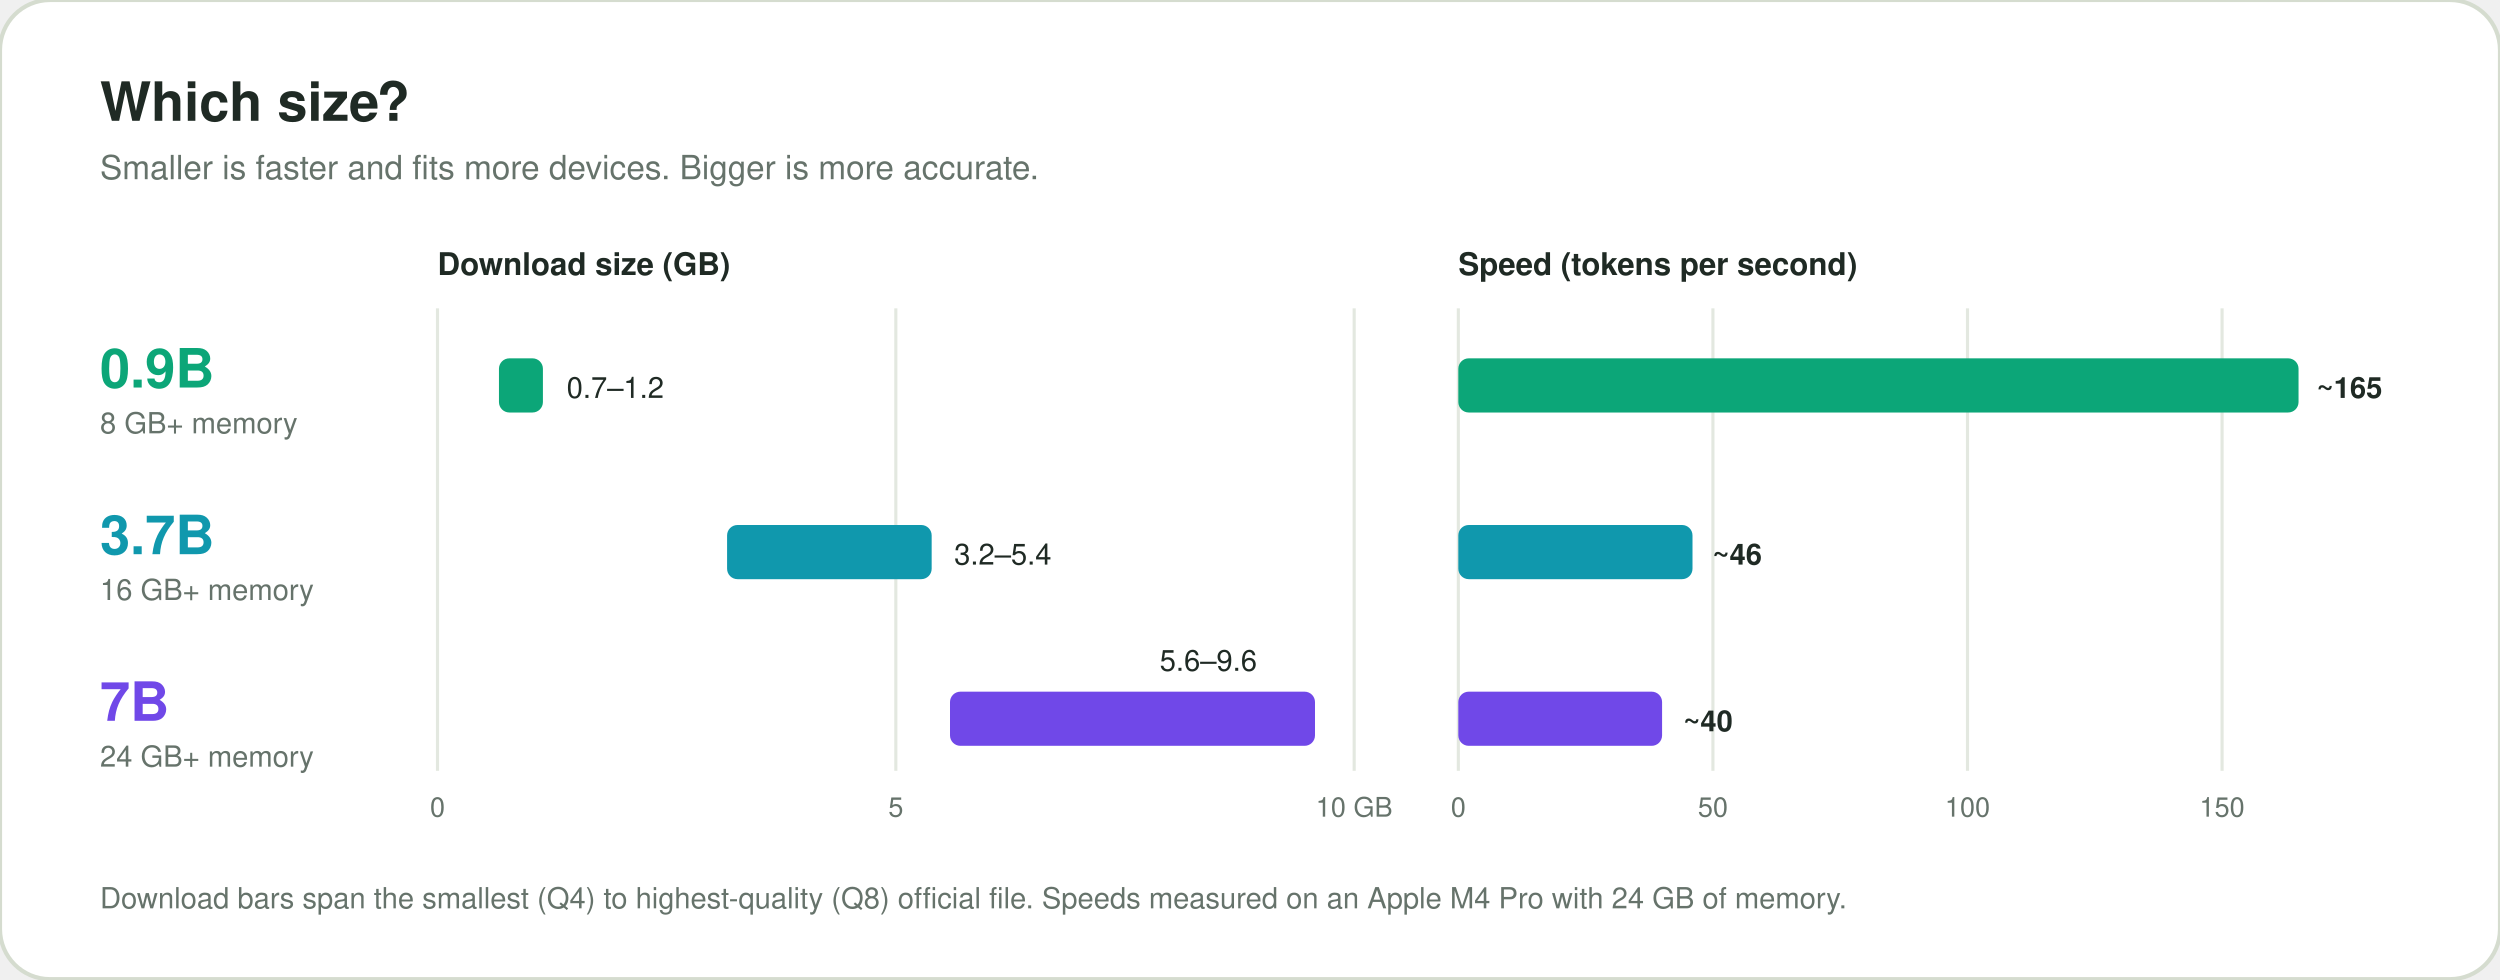
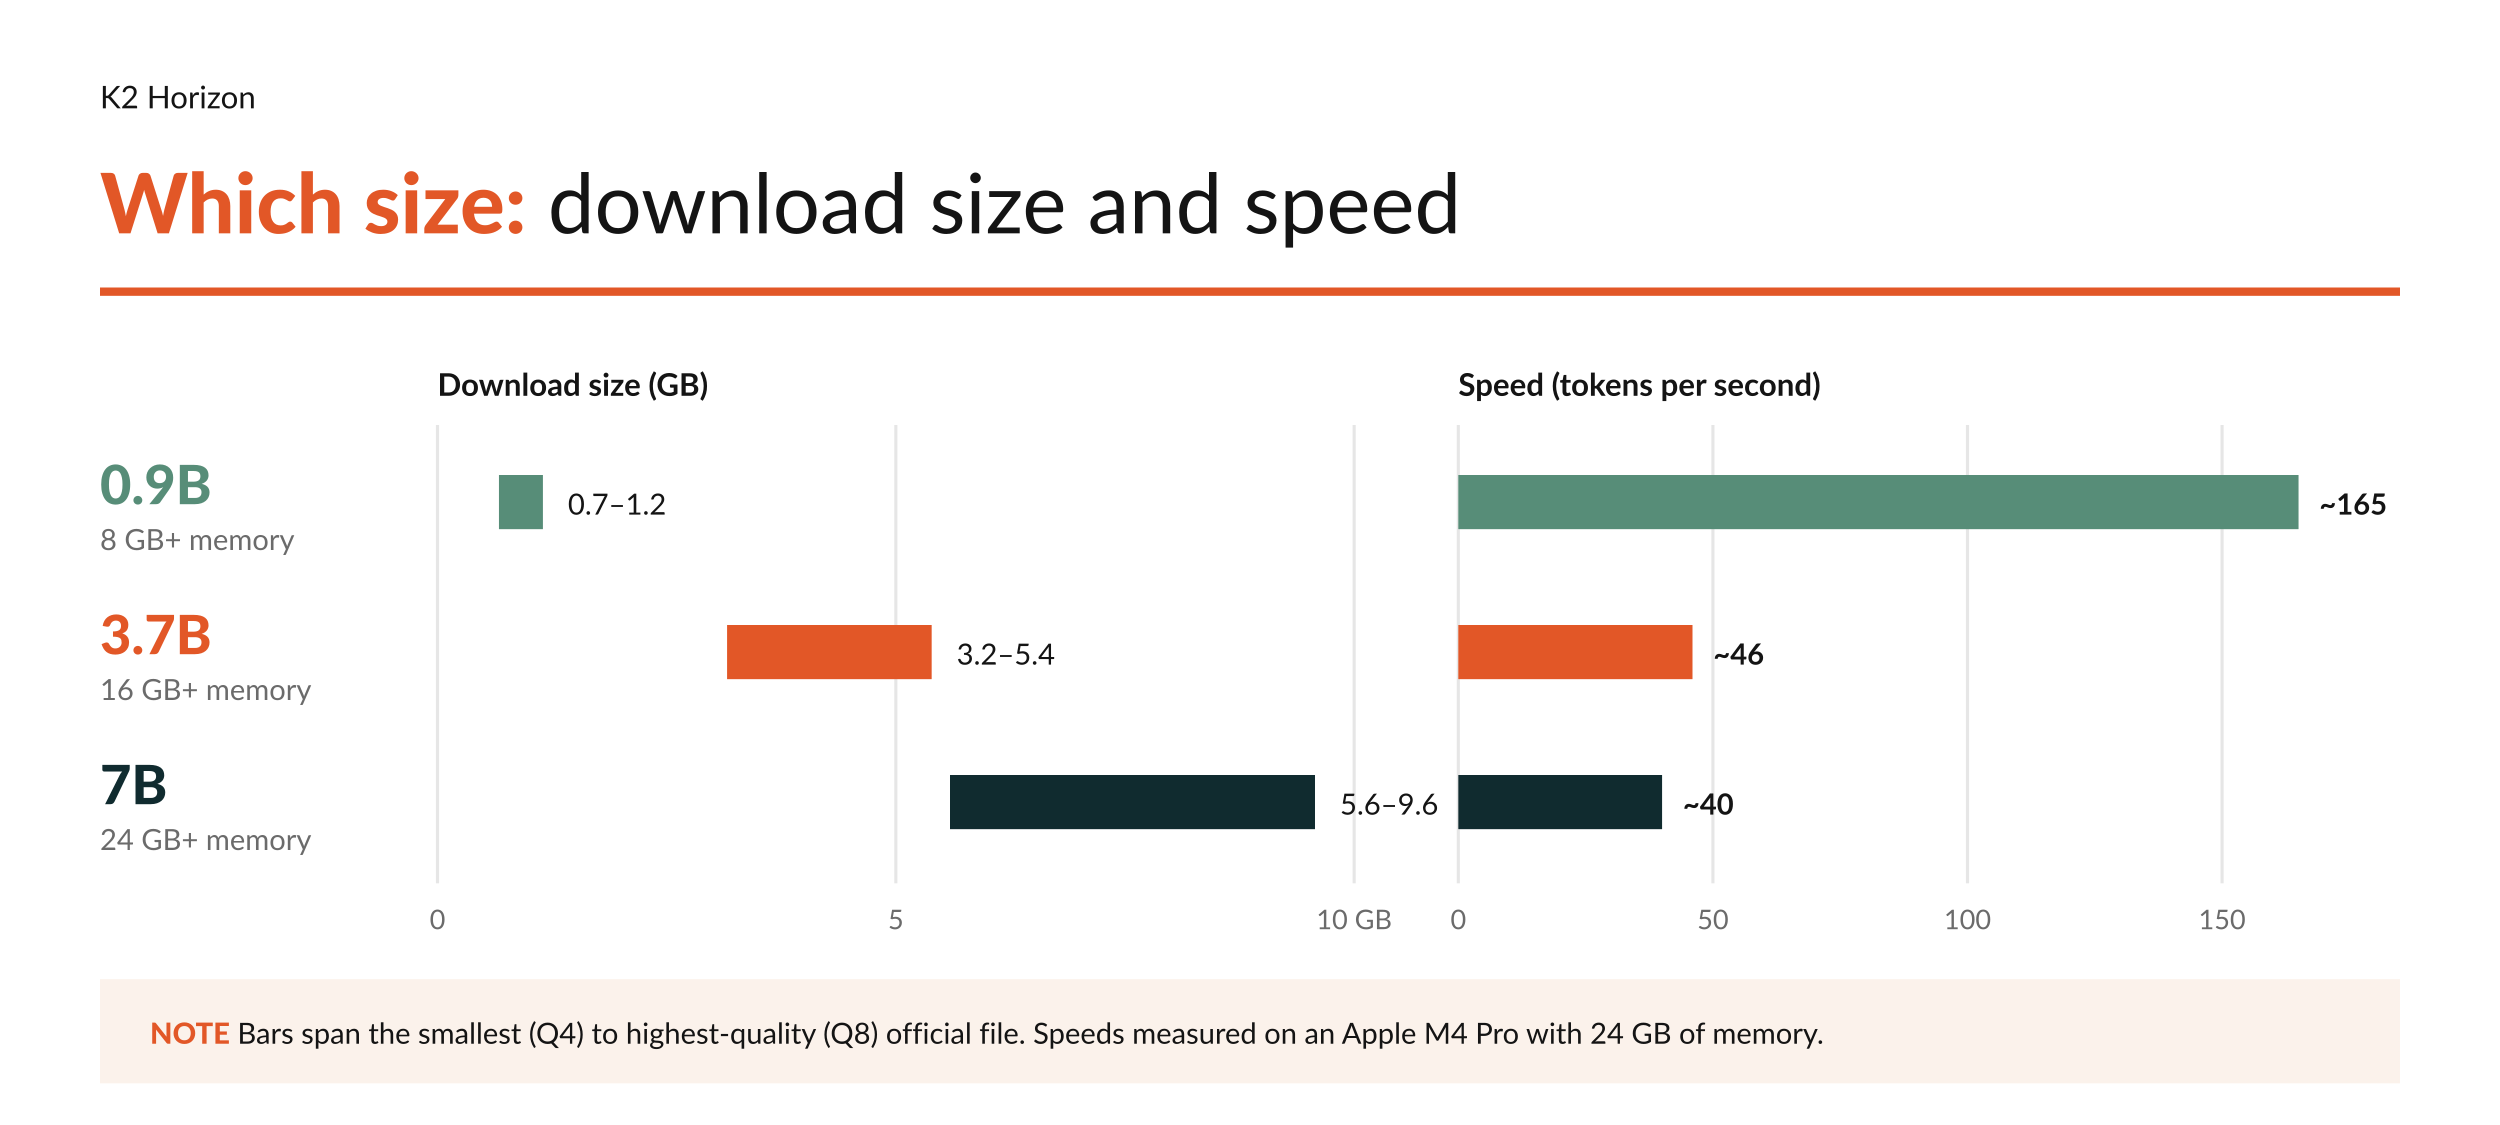
- <svg xmlns="http://www.w3.org/2000/svg" width="1200" height="470" viewBox="0 0 1200 470" role="img" aria-label="Comparison of the three sizes: download size and measured speed">
-   <rect width="1200" height="470" rx="24" fill="#FFFFFF" stroke="#D5DCCF" stroke-width="2" />
-   <g font-family="-apple-system, 'Segoe UI', Helvetica, Arial, sans-serif">
-     <text x="48" y="58" font-size="26" font-weight="800" fill="#1F2A24">Which size?</text>
-     <text x="48" y="86" font-size="16" fill="#66736B">Smaller is faster and fits more devices. Bigger is more accurate.</text>
-     <text x="210" y="132" font-size="15" font-weight="700" fill="#1F2A24">Download size (GB)</text>
-     <text x="700" y="132" font-size="15" font-weight="700" fill="#1F2A24">Speed (tokens per second)</text>
-     <g stroke="#E3E8E0" stroke-width="1.5">
-       <line x1="210" y1="148" x2="210" y2="370" />
-       <line x1="430" y1="148" x2="430" y2="370" />
-       <line x1="650" y1="148" x2="650" y2="370" />
-       <line x1="700" y1="148" x2="700" y2="370" />
-       <line x1="822.2" y1="148" x2="822.2" y2="370" />
-       <line x1="944.4" y1="148" x2="944.4" y2="370" />
-       <line x1="1066.6" y1="148" x2="1066.6" y2="370" />
+ <svg xmlns="http://www.w3.org/2000/svg" width="1200" height="540" viewBox="0 0 1200 540" role="img" aria-label="Which size: download size and measured speed of 0.9B, 3.7B and 7B">
+   <rect width="1200" height="540" fill="#FFFFFF" />
+   <g font-family="Lato, 'Helvetica Neue', Helvetica, Arial, sans-serif">
+     <text x="48" y="52" font-size="15" fill="#141414">K2 Horizon</text>
+     <text x="48" y="112" font-size="40" fill="#141414">
+       <tspan font-weight="800" fill="#E25727">Which size:</tspan> download size and speed</text>
+     <rect x="48" y="138" width="1104" height="4" fill="#E25727" />
+     <text x="210" y="190" font-size="15" font-weight="700" fill="#141414">Download size (GB)</text>
+     <text x="700" y="190" font-size="15" font-weight="700" fill="#141414">Speed (tokens per second)</text>
+     <g stroke="#E6E6E6" stroke-width="1.5">
+       <line x1="210" y1="204" x2="210" y2="424" />
+       <line x1="430" y1="204" x2="430" y2="424" />
+       <line x1="650" y1="204" x2="650" y2="424" />
+       <line x1="700" y1="204" x2="700" y2="424" />
+       <line x1="822.2" y1="204" x2="822.2" y2="424" />
+       <line x1="944.4" y1="204" x2="944.4" y2="424" />
+       <line x1="1066.6" y1="204" x2="1066.6" y2="424" />
    </g>
-     <g font-size="13" fill="#66736B" text-anchor="middle">
-       <text x="210" y="392">0</text>
-       <text x="430" y="392">5</text>
-       <text x="650" y="392">10 GB</text>
-       <text x="700" y="392">0</text>
-       <text x="822.2" y="392">50</text>
-       <text x="944.4" y="392">100</text>
-       <text x="1066.6" y="392">150</text>
+     <g font-size="13" fill="#6B6B6B" text-anchor="middle">
+       <text x="210" y="446">0</text>
+       <text x="430" y="446">5</text>
+       <text x="650" y="446">10 GB</text>
+       <text x="700" y="446">0</text>
+       <text x="822.2" y="446">50</text>
+       <text x="944.4" y="446">100</text>
+       <text x="1066.6" y="446">150</text>
    </g>
-     <text x="48" y="186" font-size="26" font-weight="800" fill="#0CA678">0.9B</text>
-     <text x="48" y="208" font-size="14" fill="#66736B">8 GB+ memory</text>
-     <rect x="239.5" y="172" width="21.1" height="26" rx="5" fill="#0CA678" />
-     <text x="272" y="191" font-size="14" fill="#1F2A24">0.7–1.2</text>
-     <rect x="700" y="172" width="403.3" height="26" rx="5" fill="#0CA678" />
-     <text x="1112" y="191" font-size="14" font-weight="700" fill="#1F2A24">~165</text>
-     <text x="48" y="266" font-size="26" font-weight="800" fill="#1098AD">3.7B</text>
-     <text x="48" y="288" font-size="14" fill="#66736B">16 GB+ memory</text>
-     <rect x="349" y="252" width="98.2" height="26" rx="5" fill="#1098AD" />
-     <text x="458" y="271" font-size="14" fill="#1F2A24">3.2–5.4</text>
-     <rect x="700" y="252" width="112.4" height="26" rx="5" fill="#1098AD" />
-     <text x="822" y="271" font-size="14" font-weight="700" fill="#1F2A24">~46</text>
-     <text x="48" y="346" font-size="26" font-weight="800" fill="#7048E8">7B</text>
-     <text x="48" y="368" font-size="14" fill="#66736B">24 GB+ memory</text>
-     <rect x="456" y="332" width="175.2" height="26" rx="5" fill="#7048E8" />
-     <text x="580" y="322" font-size="14" fill="#1F2A24" text-anchor="middle">5.6–9.6</text>
-     <rect x="700" y="332" width="97.8" height="26" rx="5" fill="#7048E8" />
-     <text x="808" y="351" font-size="14" font-weight="700" fill="#1F2A24">~40</text>
-     <text x="48" y="436" font-size="14" fill="#66736B">Download bars span the smallest (Q4) to highest-quality (Q8) official file. Speeds measured on an Apple M4 Pro with 24 GB of memory.</text>
+     <text x="48" y="242" font-size="26" font-weight="800" fill="#578D78">0.9B</text>
+     <text x="48" y="264" font-size="14" fill="#6B6B6B">8 GB+ memory</text>
+     <rect x="239.5" y="228" width="21.1" height="26" fill="#578D78" />
+     <text x="272.6" y="247" font-size="14" fill="#141414">0.7–1.2</text>
+     <rect x="700" y="228" width="403.3" height="26" fill="#578D78" />
+     <text x="1113.3" y="247" font-size="14" font-weight="700" fill="#141414">~165</text>
+     <text x="48" y="314" font-size="26" font-weight="800" fill="#E25727">3.7B</text>
+     <text x="48" y="336" font-size="14" fill="#6B6B6B">16 GB+ memory</text>
+     <rect x="349" y="300" width="98.2" height="26" fill="#E25727" />
+     <text x="459.2" y="319" font-size="14" fill="#141414">3.2–5.4</text>
+     <rect x="700" y="300" width="112.4" height="26" fill="#E25727" />
+     <text x="822.4" y="319" font-size="14" font-weight="700" fill="#141414">~46</text>
+     <text x="48" y="386" font-size="26" font-weight="800" fill="#102B2F">7B</text>
+     <text x="48" y="408" font-size="14" fill="#6B6B6B">24 GB+ memory</text>
+     <rect x="456" y="372" width="175.2" height="26" fill="#102B2F" />
+     <text x="643.2" y="391" font-size="14" fill="#141414">5.6–9.6</text>
+     <rect x="700" y="372" width="97.8" height="26" fill="#102B2F" />
+     <text x="807.8" y="391" font-size="14" font-weight="700" fill="#141414">~40</text>
+     <rect x="48" y="470" width="1104" height="50" fill="#FBF2EB" />
+     <text x="72" y="501" font-size="14" fill="#141414">
+       <tspan font-weight="800" fill="#E25727">NOTE</tspan>   Bars span the smallest (Q4) to highest-quality (Q8) official file. Speeds measured on an Apple M4 Pro with 24 GB of memory.</text>
  </g>
</svg>
